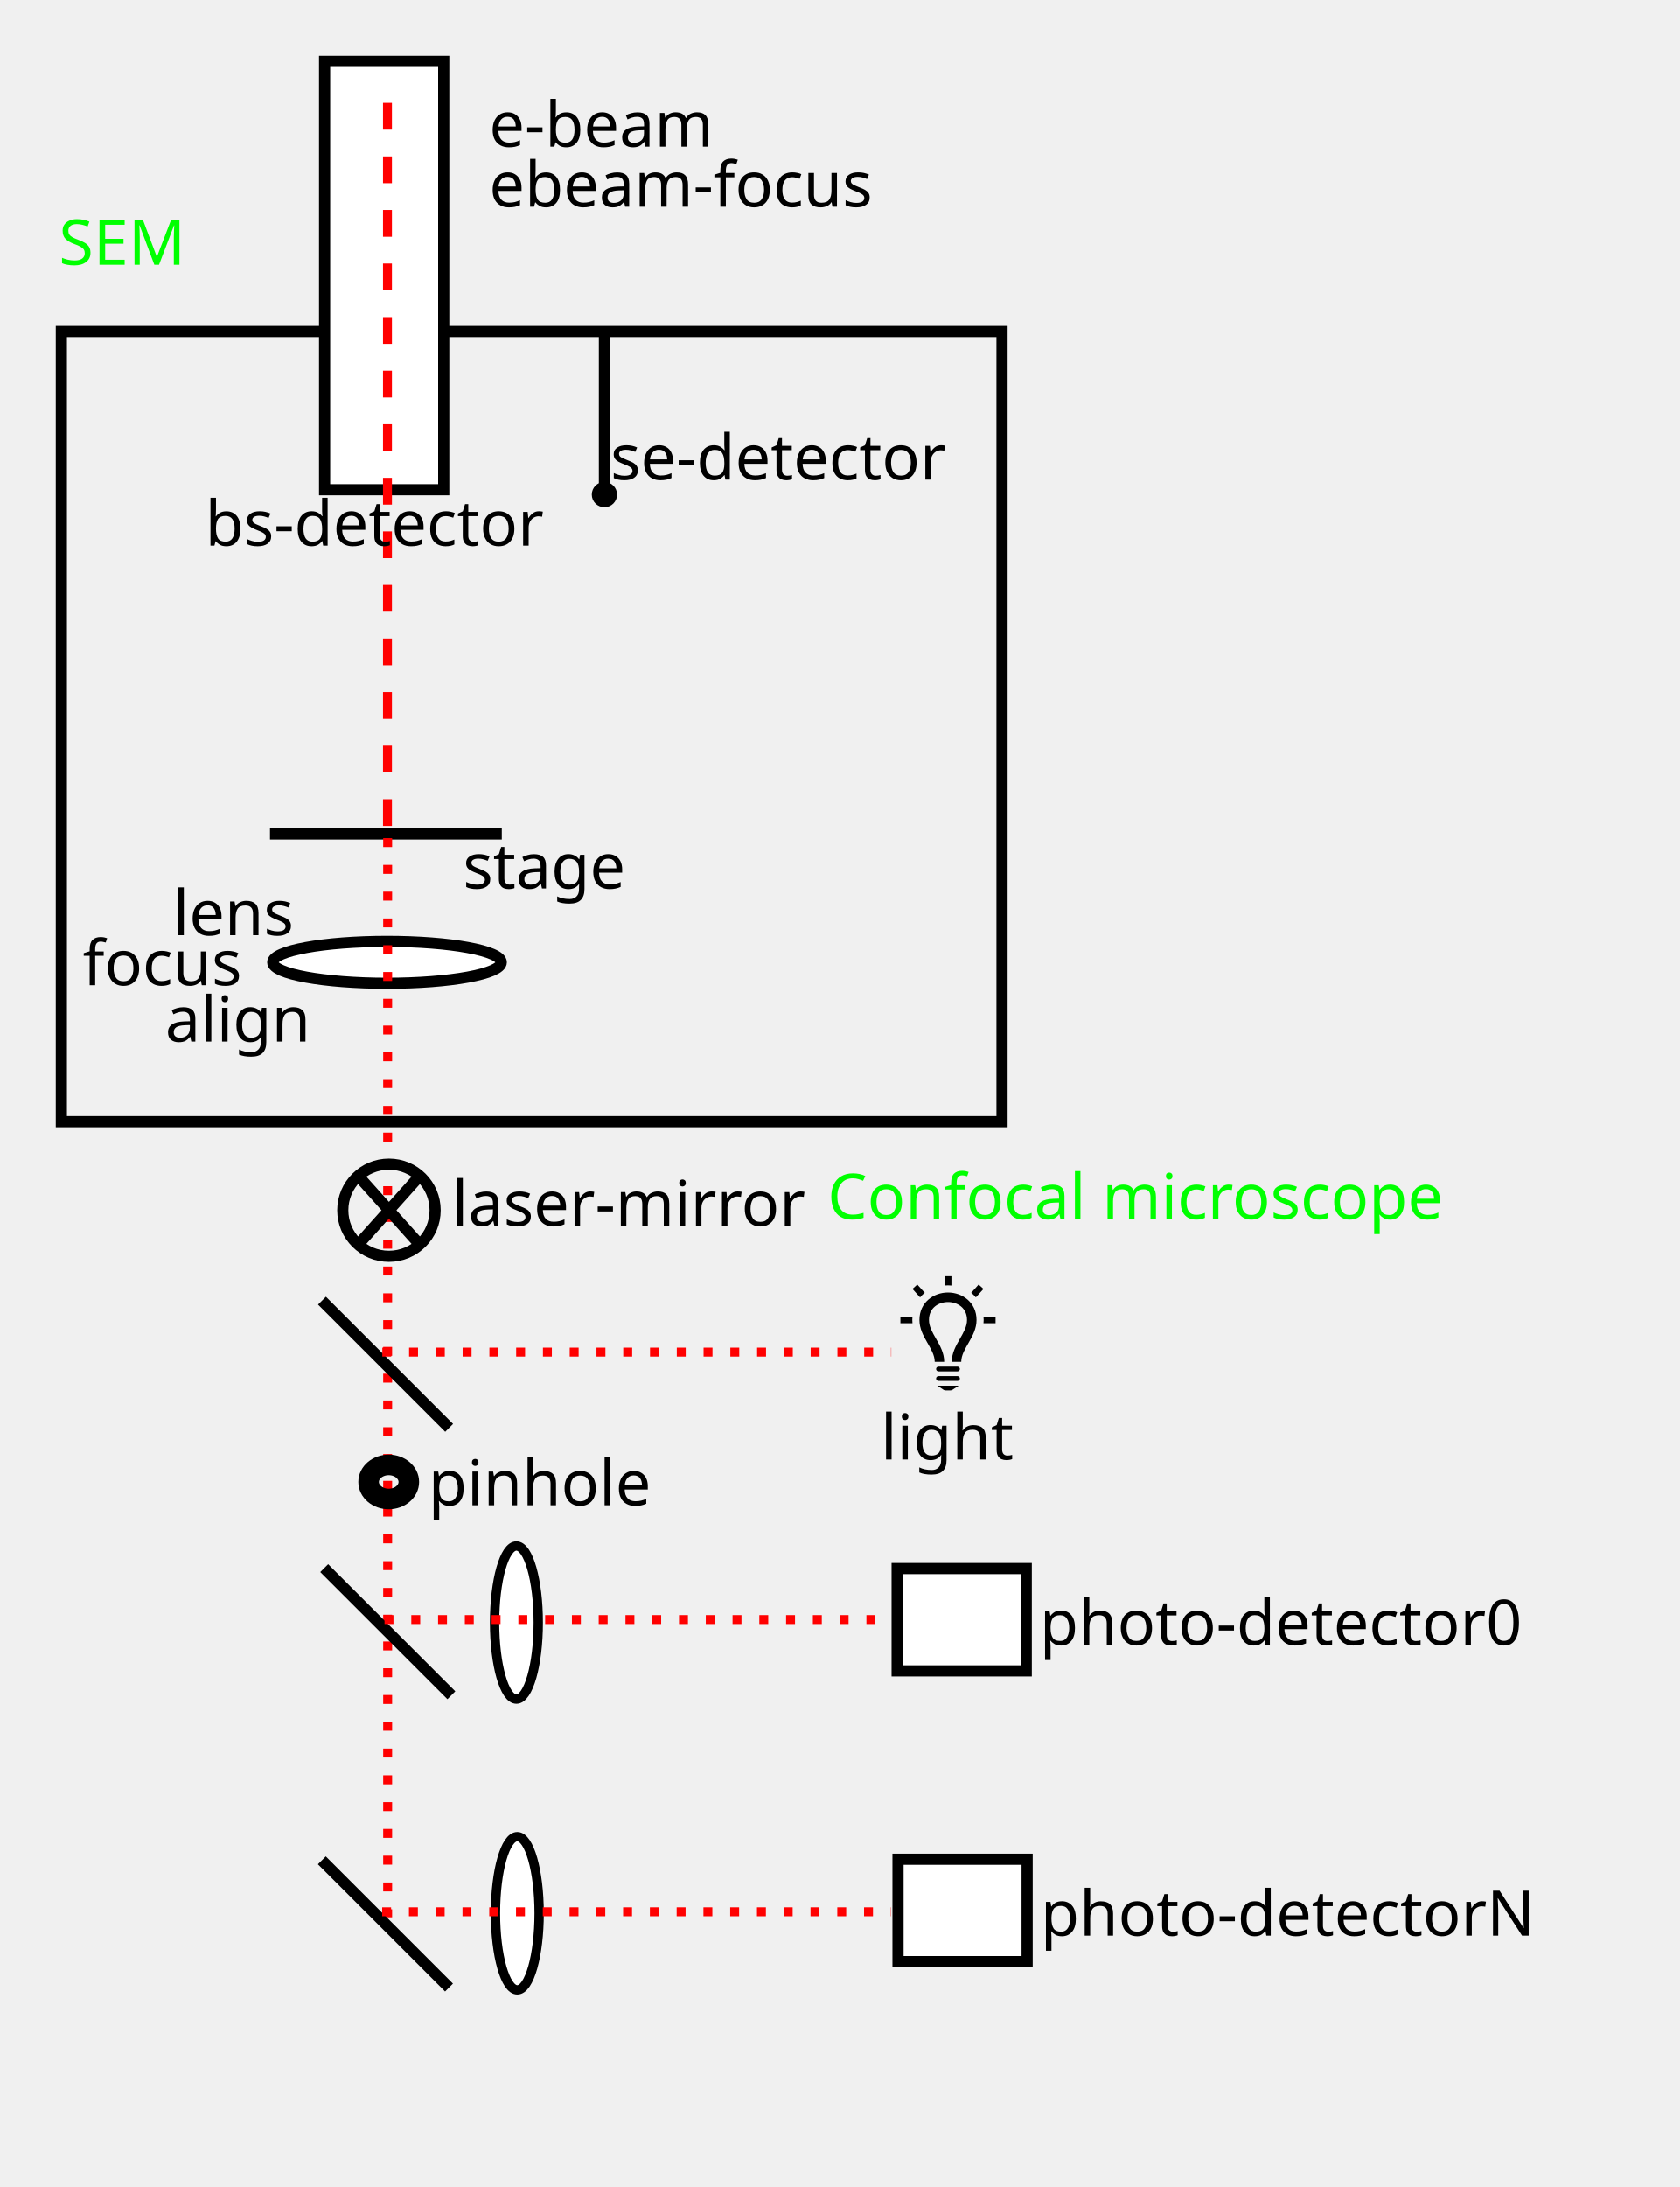
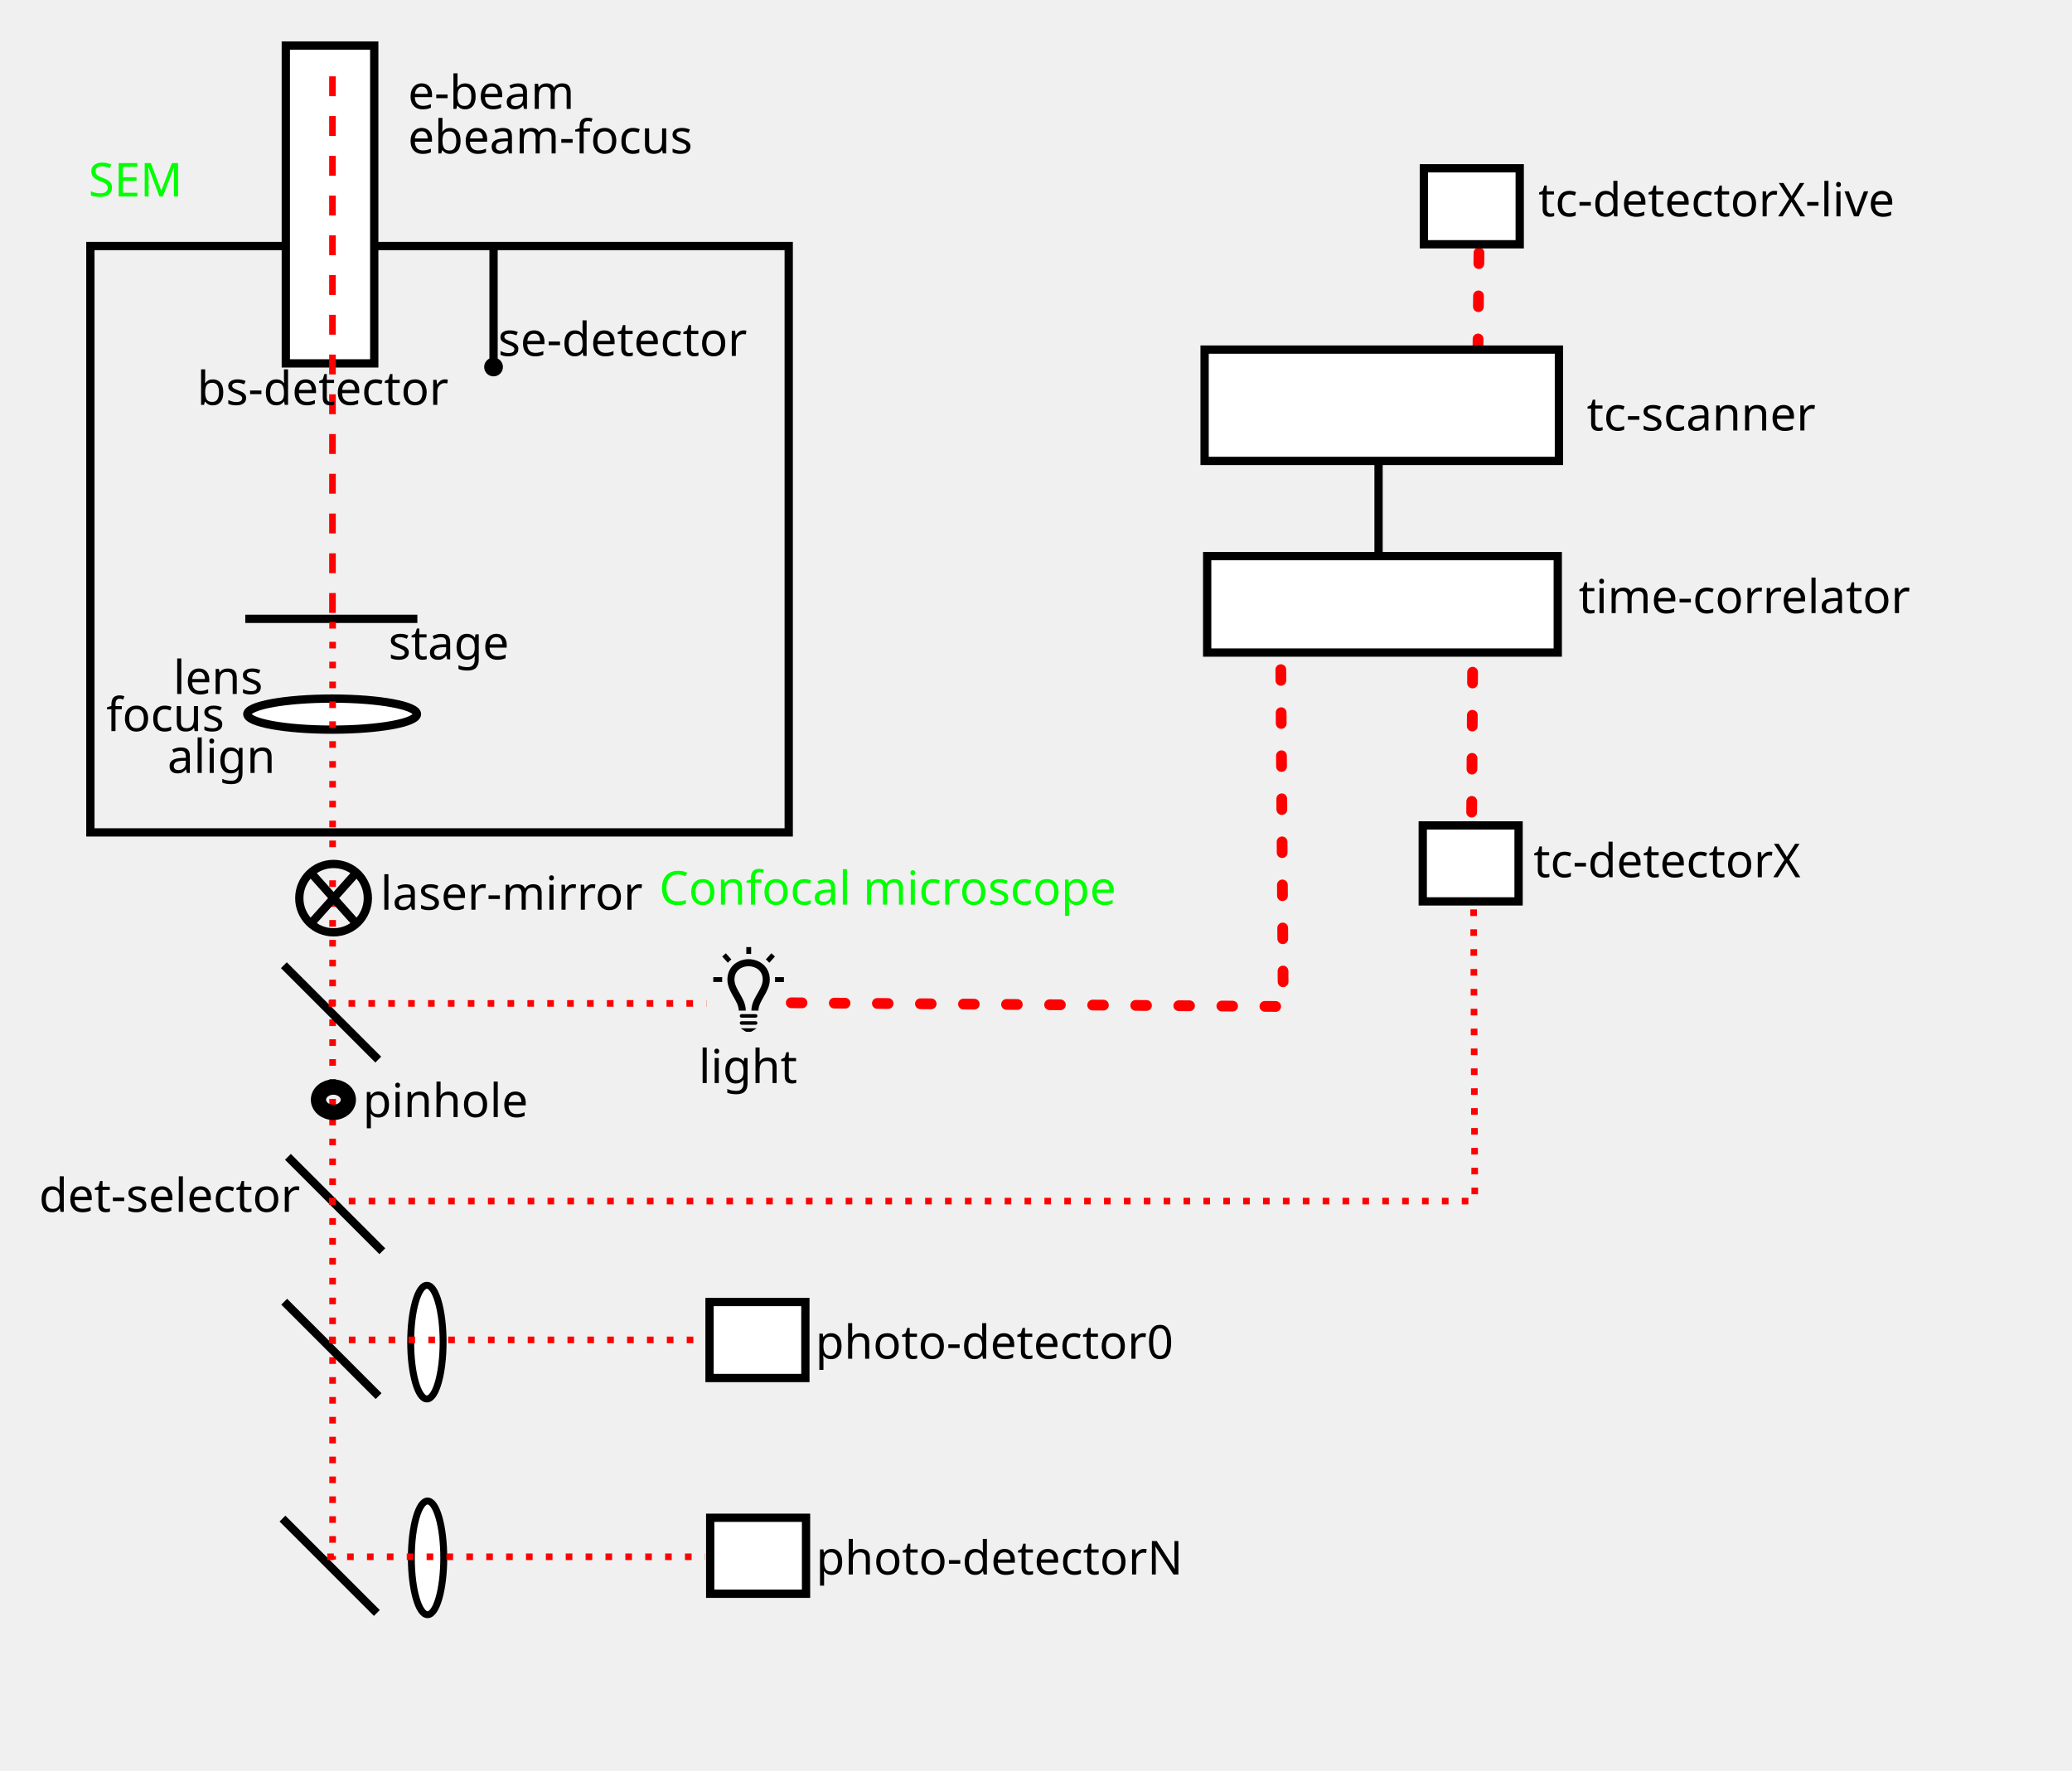
- <svg xmlns="http://www.w3.org/2000/svg" width="141.178mm" height="183.751mm" id="svg2" version="1.1">
+ <svg xmlns="http://www.w3.org/2000/svg" width="234.57mm" height="200.42mm" id="svg2" version="1.1">
  <defs id="defs4">
    <marker orient="auto" refY="0" refX="0" id="DotS" style="overflow:visible">
      <path id="path4235" d="m -2.5,-1 c 0,2.76 -2.24,5 -5,5 -2.76,0 -5,-2.24 -5,-5 0,-2.76 2.24,-5 5,-5 2.76,0 5,2.24 5,5 z" style="fill-rule:evenodd;stroke:#000000;stroke-width:1pt" transform="matrix(0.2,0,0,0.2,1.48,0.2)" />
    </marker>
    <marker orient="auto" refY="0" refX="0" id="DotM" style="overflow:visible">
      <path id="path4232" d="m -2.5,-1 c 0,2.76 -2.24,5 -5,5 -2.76,0 -5,-2.24 -5,-5 0,-2.76 2.24,-5 5,-5 2.76,0 5,2.24 5,5 z" style="fill-rule:evenodd;stroke:#000000;stroke-width:1pt" transform="matrix(0.4,0,0,0.4,2.96,0.4)" />
    </marker>
    <marker orient="auto" refY="0" refX="0" id="DotL" style="overflow:visible">
      <path id="path4229" d="m -2.5,-1 c 0,2.76 -2.24,5 -5,5 -2.76,0 -5,-2.24 -5,-5 0,-2.76 2.24,-5 5,-5 2.76,0 5,2.24 5,5 z" style="fill-rule:evenodd;stroke:#000000;stroke-width:1pt" transform="matrix(0.8,0,0,0.8,5.92,0.8)" />
    </marker>
    <marker orient="auto" refY="0" refX="0" id="CurveIn" style="overflow:visible">
      <path id="path4352" d="m 4.625,-5.046 c -2.76,0 -5,2.24 -5,5 0,2.76 2.24,5 5,5" style="fill:none;fill-rule:evenodd;stroke:#000000;stroke-width:1pt" transform="scale(0.6,0.6)" />
    </marker>
    <clipPath id="clipPath3963" clipPathUnits="userSpaceOnUse">
      <path id="path3965" d="m 0,143.534 660.319,0 L 660.319,0 0,0 0,143.534 Z" />
    </clipPath>
    <marker orient="auto" refY="0" refX="0" id="CurveIn-6" style="overflow:visible">
      <path id="path4352-5" d="m 4.625,-5.046 c -2.76,0 -5,2.24 -5,5 0,2.76 2.24,5 5,5" style="fill:none;stroke:#000000;stroke-width:1pt" transform="scale(0.6,0.6)" />
    </marker>
    <marker orient="auto" refY="0" refX="0" id="CurveIn-0" style="overflow:visible">
      <path id="path4352-7" d="m 4.625,-5.046 c -2.76,0 -5,2.24 -5,5 0,2.76 2.24,5 5,5" style="fill:none;stroke:#000000;stroke-width:1pt" transform="scale(0.6,0.6)" />
    </marker>
    <marker orient="auto" refY="0" refX="0" id="CurveIn-7" style="overflow:visible">
      <path id="path4352-4" d="m 4.625,-5.046 c -2.76,0 -5,2.24 -5,5 0,2.76 2.24,5 5,5" style="fill:none;stroke:#000000;stroke-width:1pt" transform="scale(0.6,0.6)" />
    </marker>
    <marker orient="auto" refY="0" refX="0" id="CurveIn-8" style="overflow:visible">
      <path id="path4352-49" d="m 4.625,-5.046 c -2.76,0 -5,2.24 -5,5 0,2.76 2.24,5 5,5" style="fill:none;stroke:#000000;stroke-width:1pt" transform="scale(0.6,0.6)" />
    </marker>
    <marker orient="auto" refY="0" refX="0" id="CurveIn-82" style="overflow:visible">
      <path id="path4352-45" d="m 4.625,-5.046 c -2.76,0 -5,2.24 -5,5 0,2.76 2.24,5 5,5" style="fill:none;stroke:#000000;stroke-width:1pt" transform="scale(0.6,0.6)" />
    </marker>
    <marker orient="auto" refY="0" refX="0" id="CurveIn-2" style="overflow:visible">
      <path id="path4352-74" d="m 4.625,-5.046 c -2.76,0 -5,2.24 -5,5 0,2.76 2.24,5 5,5" style="fill:none;stroke:#000000;stroke-width:1pt" transform="scale(0.6,0.6)" />
    </marker>
    <marker orient="auto" refY="0" refX="0" id="CurveIn-2-4" style="overflow:visible">
      <path id="path4352-74-4" d="m 4.625,-5.046 c -2.76,0 -5,2.24 -5,5 0,2.76 2.24,5 5,5" style="fill:none;stroke:#000000;stroke-width:1pt" transform="scale(0.6,0.6)" />
    </marker>
    <marker orient="auto" refY="0" refX="0" id="DotS-5" style="overflow:visible">
      <path id="path4235-8" d="m -2.5,-1 c 0,2.76 -2.24,5 -5,5 -2.76,0 -5,-2.24 -5,-5 0,-2.76 2.24,-5 5,-5 2.76,0 5,2.24 5,5 z" style="fill-rule:evenodd;stroke:#000000;stroke-width:1pt" transform="matrix(0.2,0,0,0.2,1.48,0.2)" />
    </marker>
+     <marker orient="auto" refY="0" refX="0" id="DotS-2" style="overflow:visible">
+       <path id="path4235-7" d="m -2.5,-1 c 0,2.76 -2.24,5 -5,5 -2.76,0 -5,-2.24 -5,-5 0,-2.76 2.24,-5 5,-5 2.76,0 5,2.24 5,5 z" style="fill-rule:evenodd;stroke:#000000;stroke-width:1pt" transform="matrix(0.2,0,0,0.2,1.48,0.2)" />
+     </marker>
  </defs>
-   <g id="layer1" transform="translate(9.071349,-267.1991)">
-     <ellipse style="fill:#ffffff;fill-opacity:1;fill-rule:nonzero;stroke:#000000;stroke-width:2.963;stroke-linecap:butt;stroke-linejoin:miter;stroke-miterlimit:4;stroke-dasharray:none;stroke-dashoffset:0;stroke-opacity:1" id="path4126-36-3-7" cx="155.249" cy="874.765" rx="6.937" ry="24.323" />
-     <rect style="fill:#ffffff;fill-opacity:1;stroke:#000000;stroke-width:3.543;stroke-linecap:butt;stroke-linejoin:miter;stroke-miterlimit:4;stroke-dasharray:none;stroke-dashoffset:0;stroke-opacity:1" id="rect3797-6-9-0" width="41.009" height="32.517" x="276.185" y="857.607" />
-     <text xml:space="preserve" style="font-style:normal;font-variant:normal;font-weight:normal;font-stretch:normal;font-size:20px;line-height:125%;font-family:Ubuntu;-inkscape-font-specification:Ubuntu;letter-spacing:0px;word-spacing:0px;fill:#000000;fill-opacity:1;stroke:none" x="321.47" y="881.869" id="text3827-7-8-9">
-       <tspan id="tspan3829-5-1-3" x="321.47" y="881.869">photo-detectorN</tspan>
+   <g id="layer1" transform="translate(28.25362,-267.1991)">
+     <path style="fill:none;stroke:#ff0000;stroke-width:4.606;stroke-linecap:round;stroke-linejoin:miter;stroke-miterlimit:4;stroke-dasharray:4.606, 13.819;stroke-dashoffset:0;stroke-opacity:1" d="M 604.131,416.847 604.604,371.496" id="path4154-8-3-1-5-1" />
+     <path style="fill:none;stroke:#000000;stroke-width:3.543;stroke-linecap:butt;stroke-linejoin:miter;stroke-miterlimit:4;stroke-dasharray:none;stroke-opacity:1" d="M 135.333,802.62 94.938,762.225" id="path4148-2-0-2-3" />
+     <ellipse style="fill:#ffffff;fill-opacity:1;fill-rule:nonzero;stroke:#000000;stroke-width:2.963;stroke-linecap:butt;stroke-linejoin:miter;stroke-miterlimit:4;stroke-dasharray:none;stroke-dashoffset:0;stroke-opacity:1" id="path4126-36-3-7" cx="154.686" cy="933.829" rx="6.937" ry="24.323" />
+     <rect style="fill:#ffffff;fill-opacity:1;stroke:#000000;stroke-width:3.543;stroke-linecap:butt;stroke-linejoin:miter;stroke-miterlimit:4;stroke-dasharray:none;stroke-dashoffset:0;stroke-opacity:1" id="rect3797-6-9-0" width="41.009" height="32.517" x="275.623" y="916.67" />
+     <text xml:space="preserve" style="font-style:normal;font-variant:normal;font-weight:normal;font-stretch:normal;font-size:20px;line-height:125%;font-family:Ubuntu;-inkscape-font-specification:Ubuntu;letter-spacing:0px;word-spacing:0px;fill:#000000;fill-opacity:1;stroke:none" x="320.907" y="940.932" id="text3827-7-8-9">
+       <tspan id="tspan3829-5-1-3" x="320.907" y="940.932">photo-detectorN</tspan>
    </text>
-     <ellipse style="fill:#ffffff;fill-opacity:1;fill-rule:nonzero;stroke:#000000;stroke-width:2.963;stroke-linecap:butt;stroke-linejoin:miter;stroke-miterlimit:4;stroke-dasharray:none;stroke-dashoffset:0;stroke-opacity:1" id="path4126-36-3" cx="154.969" cy="782.445" rx="6.937" ry="24.323" />
+     <ellipse style="fill:#ffffff;fill-opacity:1;fill-rule:nonzero;stroke:#000000;stroke-width:2.963;stroke-linecap:butt;stroke-linejoin:miter;stroke-miterlimit:4;stroke-dasharray:none;stroke-dashoffset:0;stroke-opacity:1" id="path4126-36-3" cx="154.406" cy="841.509" rx="6.937" ry="24.323" />
    <ellipse ry="36.304" rx="6.647" cy="-113.864" cx="572.779" style="fill:#ffffff;fill-opacity:1;fill-rule:nonzero;stroke:#000000;stroke-width:3.543;stroke-linecap:butt;stroke-linejoin:miter;stroke-miterlimit:4;stroke-dasharray:none;stroke-dashoffset:0;stroke-opacity:1" id="path4126-3" transform="matrix(0,1,-1,0,0,0)" />
    <rect style="fill:none;stroke:#000000;stroke-width:3.543;stroke-linecap:butt;stroke-linejoin:miter;stroke-miterlimit:4;stroke-dasharray:none;stroke-dashoffset:0;stroke-opacity:1" id="rect3023" width="298.805" height="250.924" x="10.417" y="372.476" />
    <rect style="fill:#ffffff;fill-opacity:1;stroke:#000000;stroke-width:3.543;stroke-linecap:butt;stroke-linejoin:miter;stroke-miterlimit:4;stroke-dasharray:none;stroke-dashoffset:0;stroke-opacity:1" id="rect3797" width="37.838" height="136.013" x="94.039" y="286.687" />
    <text xml:space="preserve" style="font-style:normal;font-variant:normal;font-weight:normal;font-stretch:normal;font-size:40px;line-height:125%;font-family:Ubuntu;-inkscape-font-specification:Ubuntu;letter-spacing:0px;word-spacing:0px;fill:#00ff00;fill-opacity:1;stroke:none" x="9.62" y="351.273" id="text3799">
      <tspan id="tspan3801" x="9.62" y="351.273" style="font-size:20px;fill:#00ff00">SEM</tspan>
    </text>
    <text xml:space="preserve" style="font-style:normal;font-variant:normal;font-weight:normal;font-stretch:normal;font-size:20px;line-height:125%;font-family:Ubuntu;-inkscape-font-specification:Ubuntu;letter-spacing:0px;word-spacing:0px;fill:#000000;fill-opacity:1;stroke:none" x="184.855" y="419.489" id="text3827">
      <tspan id="tspan3829" x="184.855" y="419.489">se-detector</tspan>
    </text>
    <path style="fill:none;stroke:#000000;stroke-width:3.543;stroke-linecap:butt;stroke-linejoin:miter;stroke-miterlimit:4;stroke-dasharray:none;stroke-opacity:1" d="m 76.692,532.007 73.631,0" id="path4130" />
    <text xml:space="preserve" style="font-style:normal;font-variant:normal;font-weight:normal;font-stretch:normal;font-size:20px;line-height:125%;font-family:Ubuntu;-inkscape-font-specification:Ubuntu;letter-spacing:0px;word-spacing:0px;fill:#000000;fill-opacity:1;stroke:none" x="137.971" y="549.336" id="text4132">
      <tspan id="tspan4134" x="137.971" y="549.336">stage</tspan>
    </text>
    <path style="fill:none;stroke:#ff0000;stroke-width:2.835;stroke-linecap:butt;stroke-linejoin:miter;stroke-miterlimit:4;stroke-dasharray:8.504, 8.504;stroke-dashoffset:0;stroke-opacity:1" d="m 114.006,299.865 0,232.142" id="path4152" />
    <path style="fill:none;stroke:#000000;stroke-width:3.543;stroke-linecap:butt;stroke-linejoin:miter;stroke-miterlimit:4;stroke-dasharray:none;stroke-opacity:1;marker-end:url(#DotS)" d="m 182.924,372.247 0,52.065" id="path5798" />
    <text xml:space="preserve" style="font-style:normal;font-variant:normal;font-weight:normal;font-stretch:normal;font-size:20px;line-height:125%;font-family:Ubuntu;-inkscape-font-specification:Ubuntu;letter-spacing:0px;word-spacing:0px;fill:#000000;fill-opacity:1;stroke:none;stroke-width:1px;stroke-linecap:butt;stroke-linejoin:miter;stroke-opacity:1" x="475.789" y="417.804" id="text4363">
      <tspan id="tspan4365" x="475.789" y="417.804" />
    </text>
    <text xml:space="preserve" style="font-style:normal;font-variant:normal;font-weight:normal;font-stretch:normal;font-size:20px;line-height:125%;font-family:Ubuntu;-inkscape-font-specification:Ubuntu;letter-spacing:0px;word-spacing:0px;fill:#000000;fill-opacity:1;stroke:none" x="56.082" y="440.45" id="text3827-3">
      <tspan id="tspan3829-6" x="56.082" y="440.45">bs-detector</tspan>
    </text>
    <text xml:space="preserve" style="font-style:normal;font-variant:normal;font-weight:normal;font-stretch:normal;font-size:20px;line-height:125%;font-family:Ubuntu;-inkscape-font-specification:Ubuntu;letter-spacing:0px;word-spacing:0px;fill:#000000;fill-opacity:1;stroke:none" x="146.333" y="313.786" id="text3827-7">
      <tspan id="tspan3829-5" x="146.333" y="313.786">e-beam</tspan>
    </text>
    <path id="path4539" d="m 307.168,685.322 0,2.074 -3.836,0 c 0.03,-0.337 0.057,-0.677 0.057,-1.029 0,-0.358 -0.026,-0.701 -0.053,-1.043 l 3.831,0 z m -16.093,-9.904 0,-2.958 2.072,0 0,2.968 c -0.366,-0.033 -0.731,-0.053 -1.097,-0.053 -0.325,0 -0.65,0.015 -0.975,0.042 z m 8.344,2.333 2.373,-2.634 1.54,1.387 -2.423,2.686 c -0.378,-0.449 -0.896,-1.016 -1.49,-1.439 z m -16.229,1.439 -2.423,-2.686 1.54,-1.387 2.373,2.634 c -0.592,0.423 -1.112,0.99 -1.49,1.439 z m -2.414,8.205 -3.836,0 0,-2.074 3.831,0 c -0.027,0.342 -0.053,0.686 -0.053,1.044 0,0.352 0.027,0.692 0.057,1.029 z m 14.3,13.78 -6.045,0 c -0.417,0 -0.756,0.339 -0.756,0.756 0,0.417 0.339,0.756 0.756,0.756 l 6.045,0 c 0.417,0 0.756,-0.339 0.756,-0.756 0,-0.417 -0.339,-0.756 -0.756,-0.756 z m 0,3.023 -6.045,0 c -0.417,0 -0.756,0.339 -0.756,0.756 0,0.417 0.339,0.756 0.756,0.756 l 6.045,0 c 0.417,0 0.756,-0.339 0.756,-0.756 0,-0.417 -0.339,-0.756 -0.756,-0.756 z m 0.378,3.023 -6.801,0 1.795,1.182 c 0.233,0.209 0.574,0.329 0.929,0.329 l 1.353,0 c 0.354,0 0.697,-0.121 0.929,-0.329 l 1.794,-1.182 z m 5.667,-20.855 c 0,5.394 -4.857,9.042 -4.857,13.298 l -3.006,0 c -0.005,-2.808 1.315,-5.122 2.601,-7.356 1.15,-2.002 2.24,-3.895 2.24,-5.943 0,-3.917 -3.136,-5.701 -6.05,-5.701 -2.909,0 -6.041,1.783 -6.041,5.701 0,2.048 1.09,3.94 2.24,5.943 1.286,2.234 2.607,4.548 2.599,7.356 l -3.005,0 c 0,-4.256 -4.857,-7.904 -4.857,-13.298 0,-5.627 4.531,-8.723 9.063,-8.723 4.535,0 9.072,3.1 9.072,8.723 z" />
    <text xml:space="preserve" style="font-style:normal;font-variant:normal;font-weight:normal;font-stretch:normal;font-size:20px;line-height:125%;font-family:Ubuntu;-inkscape-font-specification:Ubuntu;letter-spacing:0px;word-spacing:0px;fill:#000000;fill-opacity:1;stroke:none" x="270.682" y="730.655" id="text3819-2">
      <tspan id="tspan3821-7" x="270.682" y="730.655">light</tspan>
    </text>
-     <path style="fill:none;stroke:#ff0000;stroke-width:2.835;stroke-linecap:butt;stroke-linejoin:miter;stroke-miterlimit:4;stroke-dasharray:2.835, 5.669;stroke-dashoffset:0;stroke-opacity:1" d="m 114.064,533.338 0,342.714" id="path4154-8" />
+     <path style="fill:none;stroke:#ff0000;stroke-width:2.835;stroke-linecap:butt;stroke-linejoin:miter;stroke-miterlimit:4;stroke-dasharray:2.835, 5.669;stroke-dashoffset:0;stroke-opacity:1" d="m 114.064,533.338 0,401.225" id="path4154-8" />
    <text xml:space="preserve" style="font-style:normal;font-variant:normal;font-weight:normal;font-stretch:normal;font-size:20px;line-height:125%;font-family:Ubuntu;-inkscape-font-specification:Ubuntu;letter-spacing:0px;word-spacing:0px;fill:#000000;fill-opacity:1;stroke:none" x="146.333" y="332.858" id="text3827-7-2">
      <tspan id="tspan3829-5-6" x="146.333" y="332.858">ebeam-focus</tspan>
    </text>
    <text xml:space="preserve" style="font-style:normal;font-variant:normal;font-weight:normal;font-stretch:normal;font-size:20px;line-height:125%;font-family:Ubuntu;-inkscape-font-specification:Ubuntu;letter-spacing:0px;word-spacing:0px;fill:#000000;fill-opacity:1;stroke:none" x="45.866" y="564.172" id="text3819-6">
      <tspan id="tspan3821-1" x="45.866" y="564.172">lens</tspan>
    </text>
    <text xml:space="preserve" style="font-style:normal;font-variant:normal;font-weight:normal;font-stretch:normal;font-size:20px;line-height:125%;font-family:Ubuntu;-inkscape-font-specification:Ubuntu;letter-spacing:0px;word-spacing:0px;fill:#000000;fill-opacity:1;stroke:none" x="17.226" y="580.061" id="text4132-7">
      <tspan id="tspan4134-3" x="17.226" y="580.061">focus</tspan>
    </text>
    <path style="fill:none;stroke:#000000;stroke-width:3.543;stroke-linecap:butt;stroke-linejoin:miter;stroke-miterlimit:4;stroke-dasharray:none;stroke-opacity:1" d="M 133.6,720.622 93.206,680.227" id="path4148-2-0" />
    <path style="fill:none;stroke:#ff0000;stroke-width:2.835;stroke-linecap:butt;stroke-linejoin:miter;stroke-miterlimit:4;stroke-dasharray:2.835, 5.669;stroke-dashoffset:0;stroke-opacity:1" d="m 112.368,696.568 161.665,0" id="path4154-8-3" />
    <text xml:space="preserve" style="font-style:normal;font-variant:normal;font-weight:normal;font-stretch:normal;font-size:20px;line-height:125%;font-family:Ubuntu;-inkscape-font-specification:Ubuntu;letter-spacing:0px;word-spacing:0px;fill:#000000;fill-opacity:1;stroke:none" x="43.382" y="597.948" id="text4132-7-9">
      <tspan id="tspan4134-3-4" x="43.382" y="597.948">align</tspan>
    </text>
    <text xml:space="preserve" style="font-style:normal;font-variant:normal;font-weight:normal;font-stretch:normal;font-size:40px;line-height:125%;font-family:Ubuntu;-inkscape-font-specification:Ubuntu;letter-spacing:0px;word-spacing:0px;fill:#00ff00;fill-opacity:1;stroke:none" x="253.776" y="654.302" id="text3799-2">
      <tspan id="tspan3801-9" x="253.776" y="654.302" style="font-size:20px;fill:#00ff00">Confocal microscope</tspan>
    </text>
    <ellipse ry="6.389" rx="5.409" cy="-114.401" cx="737.789" style="fill:none;fill-opacity:1;fill-rule:nonzero;stroke:#000000;stroke-width:6.53;stroke-linecap:butt;stroke-linejoin:miter;stroke-miterlimit:4;stroke-dasharray:none;stroke-dashoffset:0;stroke-opacity:1" id="path4126-3-3" transform="matrix(0,1,-1,0,0,0)" />
    <text xml:space="preserve" style="font-style:normal;font-variant:normal;font-weight:normal;font-stretch:normal;font-size:20px;line-height:125%;font-family:Ubuntu;-inkscape-font-specification:Ubuntu;letter-spacing:0px;word-spacing:0px;fill:#000000;fill-opacity:1;stroke:none" x="126.987" y="745.205" id="text3827-7-8-3-6">
      <tspan id="tspan3829-5-1-9-7" x="126.987" y="745.205">pinhole</tspan>
    </text>
    <g id="g4440" transform="translate(-6,-2)">
      <ellipse ry="14.628" rx="14.666" cy="653.529" cx="120.478" id="path4408" style="opacity:1;fill:none;fill-opacity:1;fill-rule:nonzero;stroke:#000000;stroke-width:3.543;stroke-linecap:round;stroke-linejoin:miter;stroke-miterlimit:4;stroke-dasharray:none;stroke-dashoffset:0;stroke-opacity:1" />
      <path id="path4148-2-0-5" d="M 130.481,664.708 110.474,642.351" style="fill:none;stroke:#000000;stroke-width:3.543;stroke-linecap:butt;stroke-linejoin:miter;stroke-miterlimit:4;stroke-dasharray:none;stroke-opacity:1" />
      <path id="path4148-2-0-5-3" d="m 110.474,664.708 20.007,-22.357" style="fill:none;stroke:#000000;stroke-width:3.543;stroke-linecap:butt;stroke-linejoin:miter;stroke-miterlimit:4;stroke-dasharray:none;stroke-opacity:1" />
    </g>
    <text xml:space="preserve" style="font-style:normal;font-variant:normal;font-weight:normal;font-stretch:normal;font-size:20px;line-height:125%;font-family:Ubuntu;-inkscape-font-specification:Ubuntu;letter-spacing:0px;word-spacing:0px;fill:#000000;fill-opacity:1;stroke:none" x="134.491" y="656.48" id="text3827-7-8-3-6-5">
      <tspan id="tspan3829-5-1-9-7-6" x="134.491" y="656.48">laser-mirror</tspan>
    </text>
-     <path style="fill:none;stroke:#000000;stroke-width:3.543;stroke-linecap:butt;stroke-linejoin:miter;stroke-miterlimit:4;stroke-dasharray:none;stroke-opacity:1" d="M 134.304,805.546 93.909,765.152" id="path4148-2-0-2" />
-     <path style="fill:none;stroke:#ff0000;stroke-width:2.835;stroke-linecap:butt;stroke-linejoin:miter;stroke-miterlimit:4;stroke-dasharray:2.835, 5.669;stroke-dashoffset:0;stroke-opacity:1" d="m 113.071,781.493 161.665,0" id="path4154-8-3-9" />
-     <path style="fill:none;stroke:#000000;stroke-width:3.543;stroke-linecap:butt;stroke-linejoin:miter;stroke-miterlimit:4;stroke-dasharray:none;stroke-opacity:1" d="M 133.557,898.352 93.163,857.957" id="path4148-2-0-1" />
-     <path style="fill:none;stroke:#ff0000;stroke-width:2.835;stroke-linecap:butt;stroke-linejoin:miter;stroke-miterlimit:4;stroke-dasharray:2.835, 5.669;stroke-dashoffset:0;stroke-opacity:1" d="m 112.324,874.299 161.665,0" id="path4154-8-3-2" />
-     <rect style="fill:#ffffff;fill-opacity:1;stroke:#000000;stroke-width:3.543;stroke-linecap:butt;stroke-linejoin:miter;stroke-miterlimit:4;stroke-dasharray:none;stroke-dashoffset:0;stroke-opacity:1" id="rect3797-6-9" width="41.009" height="32.517" x="275.905" y="765.287" />
-     <text xml:space="preserve" style="font-style:normal;font-variant:normal;font-weight:normal;font-stretch:normal;font-size:20px;line-height:125%;font-family:Ubuntu;-inkscape-font-specification:Ubuntu;letter-spacing:0px;word-spacing:0px;fill:#000000;fill-opacity:1;stroke:none" x="321.189" y="789.549" id="text3827-7-8">
-       <tspan id="tspan3829-5-1" x="321.189" y="789.549">photo-detector0</tspan>
+     <path style="fill:none;stroke:#000000;stroke-width:3.543;stroke-linecap:butt;stroke-linejoin:miter;stroke-miterlimit:4;stroke-dasharray:none;stroke-opacity:1" d="M 133.741,864.61 93.347,824.215" id="path4148-2-0-2" />
+     <path style="fill:none;stroke:#ff0000;stroke-width:2.835;stroke-linecap:butt;stroke-linejoin:miter;stroke-miterlimit:4;stroke-dasharray:2.835, 5.669;stroke-dashoffset:0;stroke-opacity:1" d="m 112.508,840.557 161.665,0" id="path4154-8-3-9" />
+     <path style="fill:none;stroke:#000000;stroke-width:3.543;stroke-linecap:butt;stroke-linejoin:miter;stroke-miterlimit:4;stroke-dasharray:none;stroke-opacity:1" d="M 132.995,957.415 92.6,917.02" id="path4148-2-0-1" />
+     <path style="fill:none;stroke:#ff0000;stroke-width:2.835;stroke-linecap:butt;stroke-linejoin:miter;stroke-miterlimit:4;stroke-dasharray:2.835, 5.669;stroke-dashoffset:0;stroke-opacity:1" d="m 111.762,933.362 161.665,0" id="path4154-8-3-2" />
+     <rect style="fill:#ffffff;fill-opacity:1;stroke:#000000;stroke-width:3.543;stroke-linecap:butt;stroke-linejoin:miter;stroke-miterlimit:4;stroke-dasharray:none;stroke-dashoffset:0;stroke-opacity:1" id="rect3797-6-9" width="41.009" height="32.517" x="275.342" y="824.35" />
+     <text xml:space="preserve" style="font-style:normal;font-variant:normal;font-weight:normal;font-stretch:normal;font-size:20px;line-height:125%;font-family:Ubuntu;-inkscape-font-specification:Ubuntu;letter-spacing:0px;word-spacing:0px;fill:#000000;fill-opacity:1;stroke:none" x="320.627" y="848.612" id="text3827-7-8">
+       <tspan id="tspan3829-5-1" x="320.627" y="848.612">photo-detector0</tspan>
    </text>
+     <path style="fill:none;stroke:#ff0000;stroke-width:2.835;stroke-linecap:butt;stroke-linejoin:miter;stroke-miterlimit:4;stroke-dasharray:2.835, 5.669;stroke-dashoffset:0;stroke-opacity:1" d="m 112.481,781.174 490.296,0 -0.516,-128.098" id="path4154-8-3-9-6" />
+     <rect style="fill:#ffffff;fill-opacity:1;stroke:#000000;stroke-width:3.543;stroke-linecap:butt;stroke-linejoin:miter;stroke-miterlimit:4;stroke-dasharray:none;stroke-dashoffset:0;stroke-opacity:1" id="rect3797-6-9-7" width="41.009" height="32.517" x="580.506" y="620.403" />
+     <text xml:space="preserve" style="font-style:normal;font-variant:normal;font-weight:normal;font-stretch:normal;font-size:20px;line-height:125%;font-family:Ubuntu;-inkscape-font-specification:Ubuntu;letter-spacing:0px;word-spacing:0px;fill:#000000;fill-opacity:1;stroke:none" x="627.894" y="642.572" id="text3827-7-8-5">
+       <tspan id="tspan3829-5-1-35" x="627.894" y="642.572">tc-detectorX</tspan>
+     </text>
+     <text xml:space="preserve" style="font-style:normal;font-variant:normal;font-weight:normal;font-stretch:normal;font-size:20px;line-height:125%;font-family:Ubuntu;-inkscape-font-specification:Ubuntu;letter-spacing:0px;word-spacing:0px;fill:#000000;fill-opacity:1;stroke:none" x="647.234" y="529.558" id="text3827-7-8-5-2">
+       <tspan id="tspan3829-5-1-35-9" x="647.234" y="529.558">time-correlator</tspan>
+     </text>
+     <path style="fill:none;stroke:#ff0000;stroke-width:4.606;stroke-linecap:round;stroke-linejoin:miter;stroke-miterlimit:4;stroke-dasharray:4.606, 13.819;stroke-dashoffset:0;stroke-opacity:1" d="m 310.303,696.302 210.522,1.591 -1.119,-155.15" id="path4154-8-3-1" />
+     <rect style="fill:#ffffff;fill-opacity:1;stroke:#000000;stroke-width:3.543;stroke-linecap:butt;stroke-linejoin:miter;stroke-miterlimit:4;stroke-dasharray:none;stroke-dashoffset:0;stroke-opacity:1" id="rect3797-6-9-7-6-6" width="151.603" height="47.634" x="487.171" y="416.796" />
+     <text xml:space="preserve" style="font-style:normal;font-variant:normal;font-weight:normal;font-stretch:normal;font-size:20px;line-height:125%;font-family:Ubuntu;-inkscape-font-specification:Ubuntu;letter-spacing:0px;word-spacing:0px;fill:#000000;fill-opacity:1;stroke:none" x="650.707" y="451.414" id="text3827-7-8-5-2-7">
+       <tspan id="tspan3829-5-1-35-9-2" x="650.707" y="451.414">tc-scanner</tspan>
+     </text>
+     <path style="fill:none;stroke:#ff0000;stroke-width:4.606;stroke-linecap:round;stroke-linejoin:miter;stroke-miterlimit:4;stroke-dasharray:4.606, 13.819;stroke-dashoffset:0;stroke-opacity:1" d="m 601.44,614.734 0.473,-70.016" id="path4154-8-3-1-5" />
+     <rect style="fill:#ffffff;fill-opacity:1;stroke:#000000;stroke-width:3.543;stroke-linecap:butt;stroke-linejoin:miter;stroke-miterlimit:4;stroke-dasharray:none;stroke-dashoffset:0;stroke-opacity:1" id="rect3797-6-9-7-6" width="150.011" height="41.269" x="488.269" y="505.172" />
+     <rect style="fill:#ffffff;fill-opacity:1;stroke:#000000;stroke-width:3.543;stroke-linecap:butt;stroke-linejoin:miter;stroke-miterlimit:4;stroke-dasharray:none;stroke-dashoffset:0;stroke-opacity:1" id="rect3797-6-9-7-7" width="41.009" height="32.517" x="580.991" y="339.21" />
+     <text xml:space="preserve" style="font-style:normal;font-variant:normal;font-weight:normal;font-stretch:normal;font-size:20px;line-height:125%;font-family:Ubuntu;-inkscape-font-specification:Ubuntu;letter-spacing:0px;word-spacing:0px;fill:#000000;fill-opacity:1;stroke:none" x="629.97" y="359.787" id="text3827-7-8-5-8">
+       <tspan id="tspan3829-5-1-35-5" x="629.97" y="359.787">tc-detectorX-live</tspan>
+     </text>
+     <text xml:space="preserve" style="font-style:normal;font-variant:normal;font-weight:normal;font-stretch:normal;font-size:20px;line-height:125%;font-family:Ubuntu;-inkscape-font-specification:Ubuntu;letter-spacing:0px;word-spacing:0px;fill:#000000;fill-opacity:1;stroke:none" x="-11.557" y="785.754" id="text3827-7-8-5-5">
+       <tspan id="tspan3829-5-1-35-1" x="-11.557" y="785.754">det-selector</tspan>
+     </text>
+     <path style="fill:none;stroke:#000000;stroke-width:3.543;stroke-linecap:butt;stroke-linejoin:miter;stroke-miterlimit:4;stroke-dasharray:none;stroke-opacity:1" d="m 561.599,465.211 0,39.335" id="path5798-6" />
  </g>
</svg>
